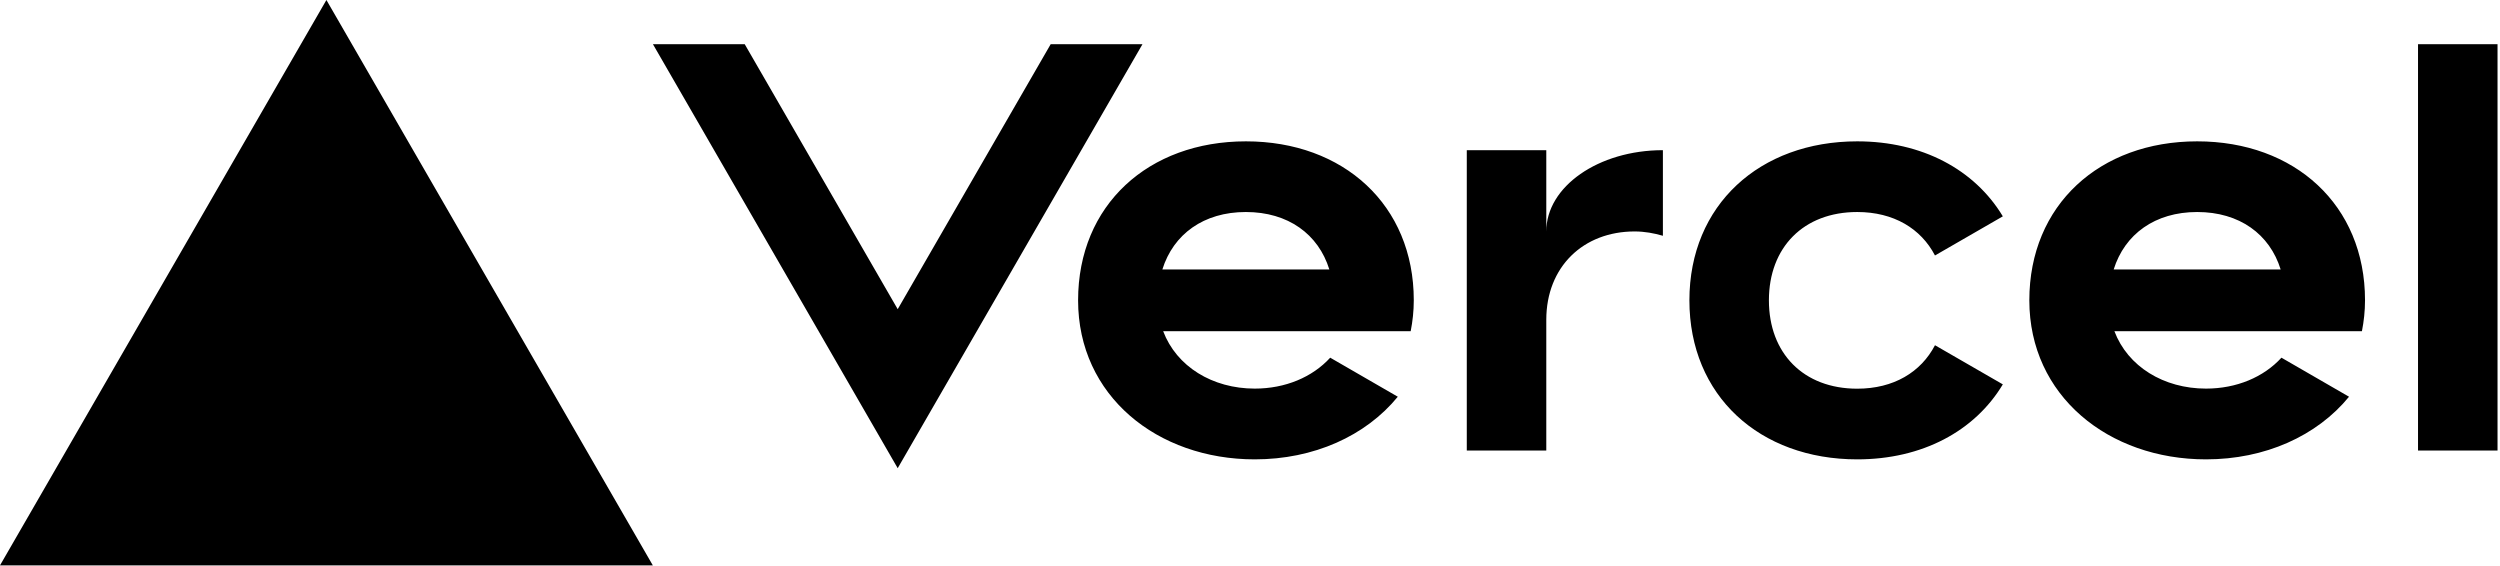
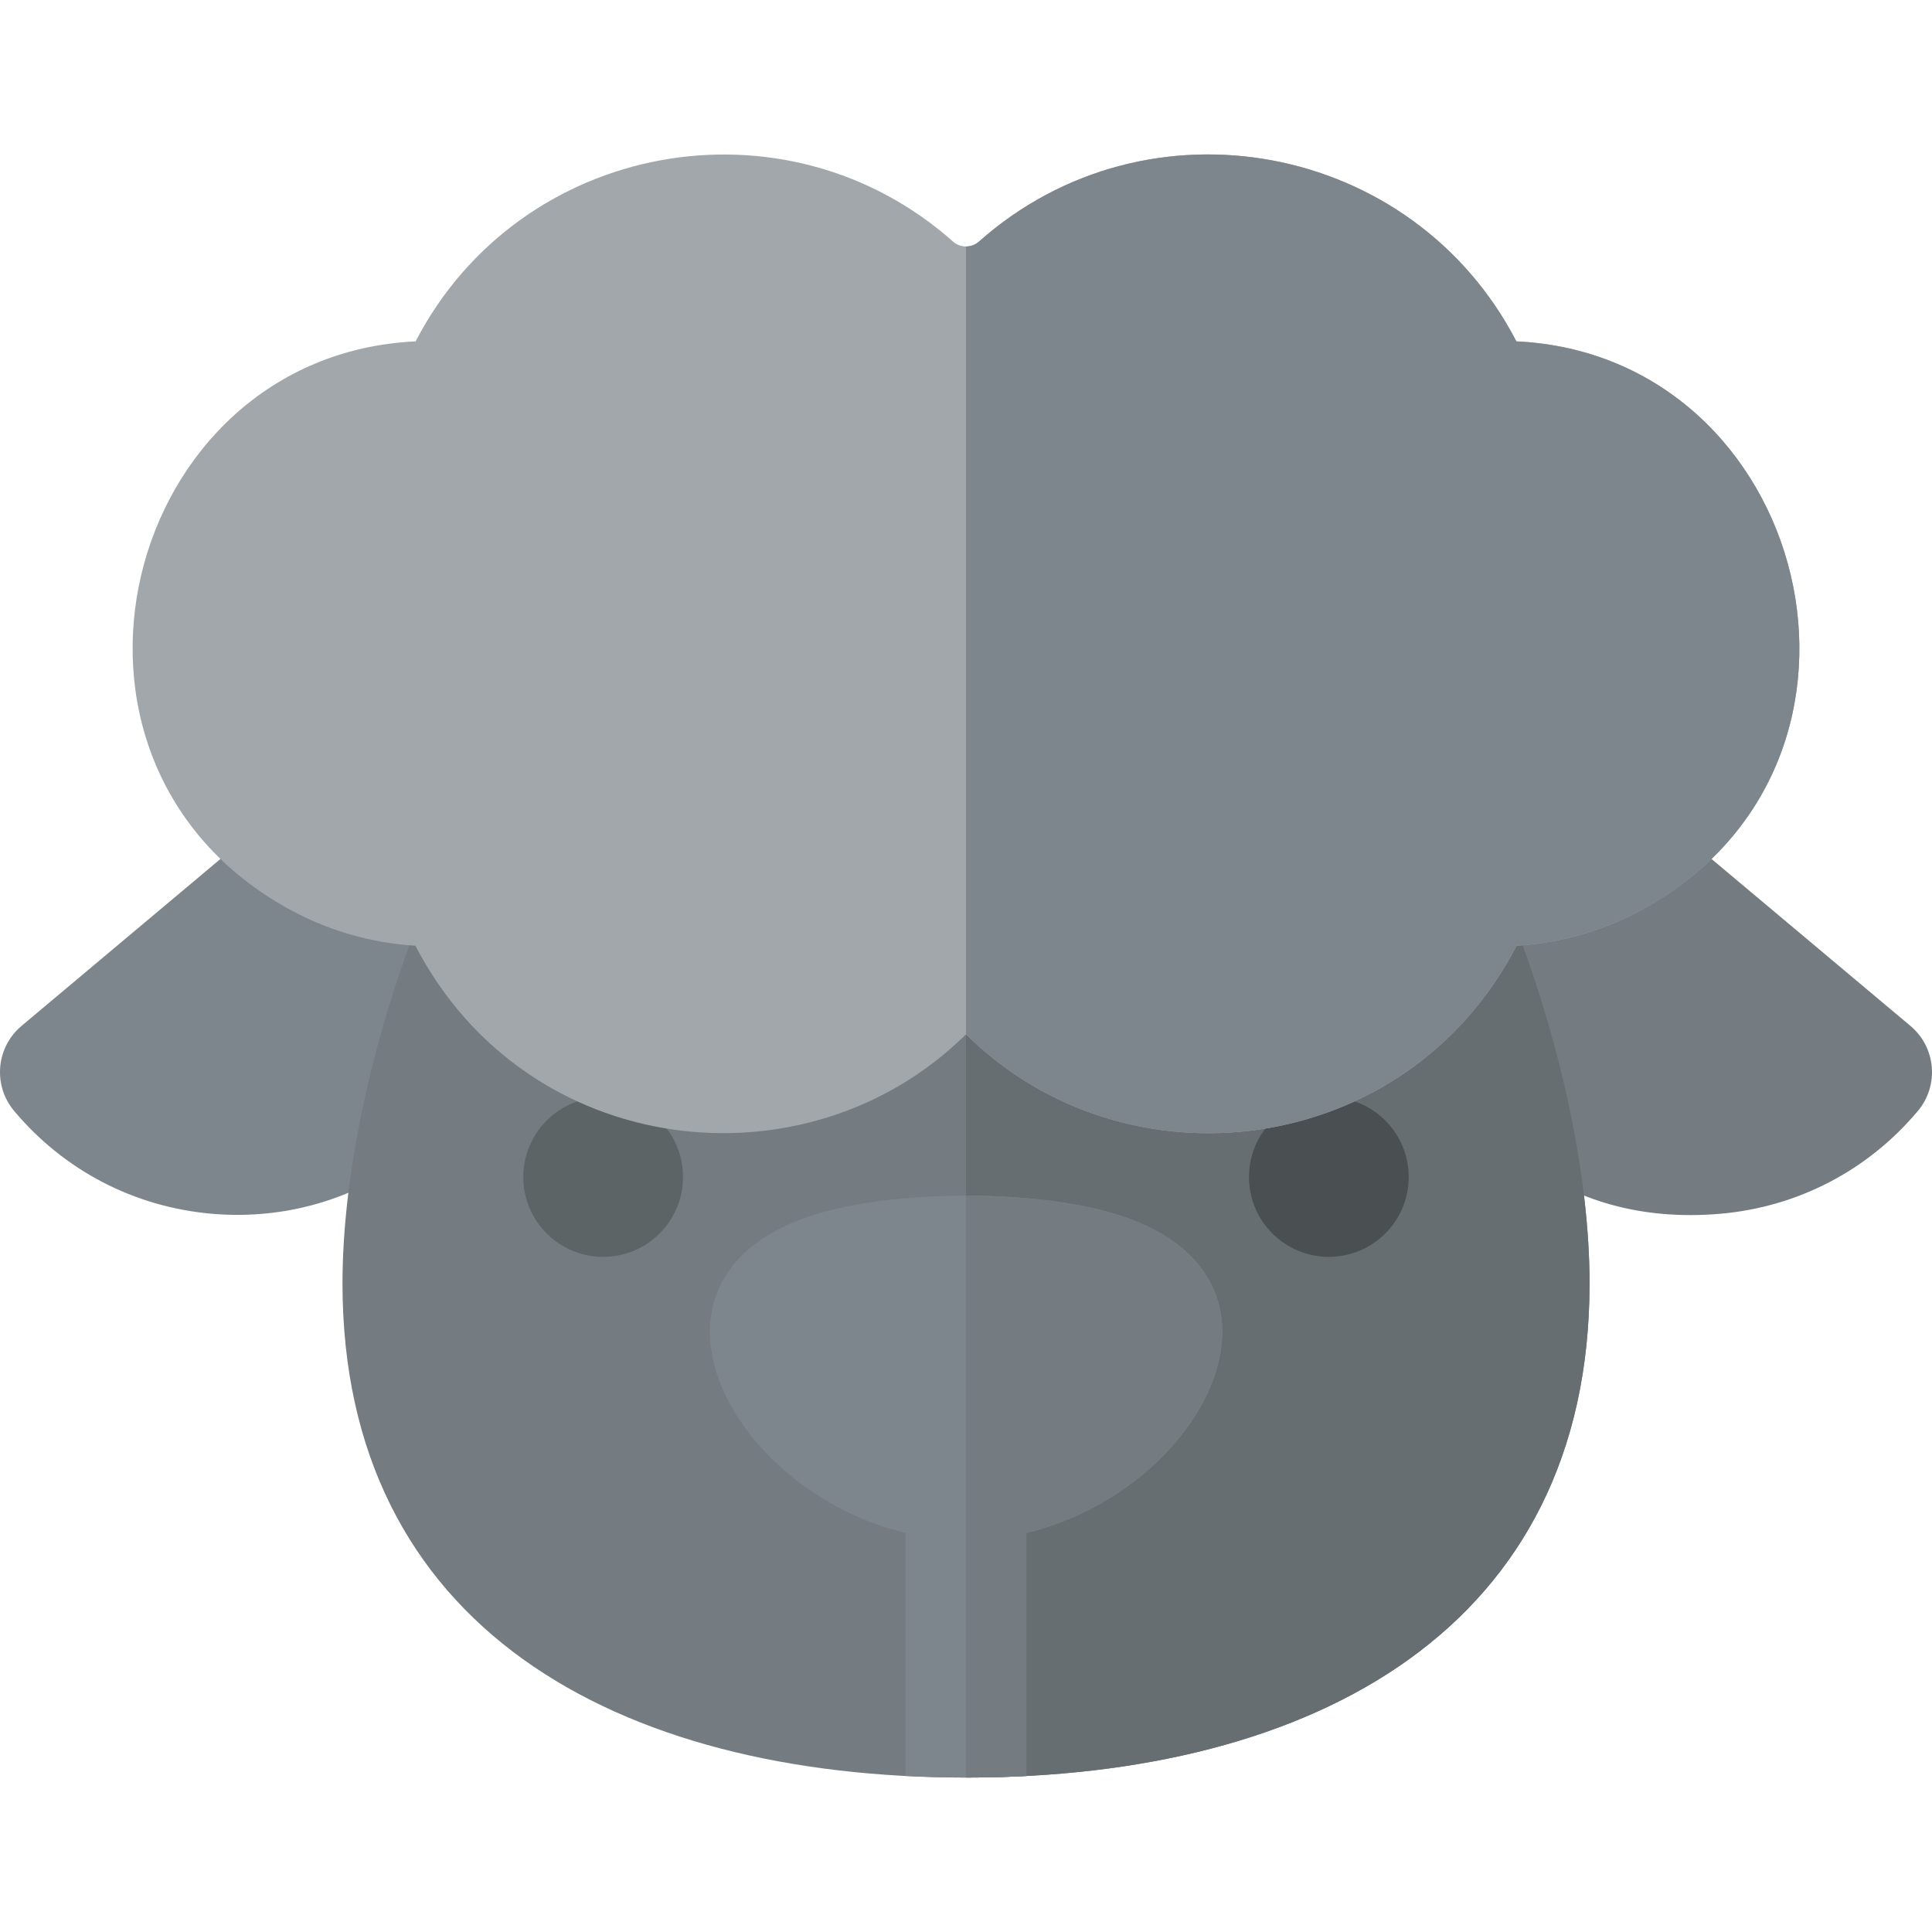
- <svg xmlns="http://www.w3.org/2000/svg" width="283" height="64" viewBox="0 0 283 64" fill="none">
-   <path d="M141.04 16c-11.04 0-19 7.2-19 18s8.96 18 20 18c6.67 0 12.55-2.64 16.19-7.09l-7.65-4.42c-2.02 2.21-5.09 3.5-8.54 3.5-4.79 0-8.86-2.5-10.37-6.5h28.02c.22-1.12.35-2.28.35-3.5 0-10.79-7.96-17.99-19-17.99zm-9.46 14.5c1.25-3.99 4.67-6.5 9.45-6.5 4.79 0 8.21 2.51 9.45 6.5h-18.9zM248.72 16c-11.04 0-19 7.2-19 18s8.96 18 20 18c6.67 0 12.55-2.64 16.19-7.09l-7.65-4.42c-2.02 2.21-5.09 3.5-8.54 3.5-4.79 0-8.86-2.5-10.37-6.5h28.02c.22-1.12.35-2.28.35-3.5 0-10.79-7.96-17.99-19-17.99zm-9.45 14.5c1.25-3.99 4.67-6.5 9.45-6.5 4.79 0 8.21 2.51 9.45 6.5h-18.9zM200.24 34c0 6 3.92 10 10 10 4.12 0 7.21-1.87 8.8-4.92l7.68 4.43c-3.18 5.3-9.14 8.49-16.48 8.49-11.05 0-19-7.2-19-18s7.96-18 19-18c7.34 0 13.29 3.19 16.48 8.49l-7.68 4.43c-1.59-3.05-4.68-4.92-8.8-4.92-6.07 0-10 4-10 10zm82.48-29v46h-9V5h9zM36.95 0L73.9 64H0L36.95 0zm92.38 5l-27.71 48L73.91 5H84.3l17.32 30 17.32-30h10.39zm58.91 12v9.69c-1-.29-2.06-.49-3.2-.49-5.81 0-10 4-10 10V51h-9V17h9v9.2c0-5.08 5.91-9.2 13.2-9.2z" fill="#000" />
+ <svg xmlns="http://www.w3.org/2000/svg" version="1.1" id="Layer_1" x="0px" y="0px" viewBox="0 0 512.001 512.001" style="enable-background:new 0 0 512.001 512.001;" xml:space="preserve">
+   <path style="fill:#747C81;" d="M392.797,218.631c9.745,0.773,18.915-1.167,27.244-5.767c5.792-3.202,12.955-2.505,18.022,1.75  l68.224,57.26c6.768,5.68,7.65,15.771,1.971,22.54c-13.235,15.774-31.82,25.448-52.331,27.244  C370.257,329.133,352.409,215.457,392.797,218.631z" />
+   <path style="fill:#7D868C;" d="M56.074,321.655c-20.511-1.795-39.095-11.47-52.331-27.244c-5.68-6.769-4.797-16.86,1.971-22.54  l68.224-57.26c5.068-4.254,12.23-4.949,18.022-1.75c8.33,4.601,17.496,6.544,27.245,5.767c25.971-2.06,30.796,53.684-6.869,85.282  l0,0C96.925,316.847,77.06,323.486,56.074,321.655z" />
+   <path style="fill:#747C81;" d="M256,471.071c-92.809,0-165.237-40.039-165.237-130.944c0-28.753,7.676-64.635,21.059-98.444  c2.24-5.658,7.492-9.554,13.555-10.057c6.065-0.519,11.886,2.475,15.026,7.685c23.091,38.311,78.382,38.675,102.025,0.81  c6.262-10.028,20.888-10.019,27.143,0c23.692,37.943,78.98,37.426,102.025-0.81c3.14-5.21,8.964-8.192,15.026-7.685  c6.063,0.502,11.315,4.399,13.554,10.055c13.391,33.826,21.07,69.708,21.07,98.445C421.248,431.171,348.669,471.071,256,471.071z" />
+   <path style="fill:#676E72;" d="M400.178,241.682c-2.239-5.657-7.491-9.553-13.554-10.055c-6.062-0.507-11.886,2.476-15.026,7.685  c-23.045,38.236-78.334,38.753-102.025,0.81c-3.129-5.01-8.35-7.517-13.572-7.517v238.466c92.669,0,165.248-39.9,165.248-130.944  C421.248,311.389,413.569,275.508,400.178,241.682z" />
+   <path style="fill:#7D868C;" d="M297.974,322.493c-21.623-7.501-62.317-7.503-83.95,0c-49.576,17.197-20.775,72.553,25.975,83.75  v64.413c5.233,0.272,10.566,0.415,16,0.415c5.434,0,10.767-0.143,16-0.415v-64.413C318.586,395.086,347.723,339.749,297.974,322.493  z" />
+   <path style="fill:#747C81;" d="M297.974,322.493c-10.813-3.75-26.394-5.627-41.974-5.627v154.204c5.434,0,10.767-0.143,16-0.415  v-64.413C318.586,395.086,347.723,339.749,297.974,322.493z" />
+   <circle style="fill:#5C6466;" cx="159.84" cy="311.915" r="21.166" />
+   <circle style="fill:#4A5052;" cx="352.16" cy="311.915" r="21.166" />
+   <path style="fill:#A2A7AB;" d="M255.999,274.092c-42.183,41.782-116.443,33.334-145.913-23.461  c-11.812-0.738-23.252-4.043-33.598-9.757C5.082,201.54,32.557,94.125,110.144,90.465c27.506-53.074,97.853-66.025,142.447-26.423  c1.911,1.699,4.908,1.701,6.819,0c44.715-39.71,114.999-26.541,142.446,26.423c77.411,3.649,105.182,111.009,33.639,150.417  c-10.34,5.709-21.776,9.008-33.581,9.748C372.568,307.173,298.411,316.106,255.999,274.092z" />
+   <path style="fill:#7D868C;" d="M401.857,90.465c-27.447-52.964-97.732-66.134-142.446-26.423c-0.956,0.85-2.183,1.276-3.41,1.275  v208.776c42.412,42.014,116.568,33.08,145.914-23.462c11.805-0.739,23.24-4.039,33.581-9.748  C507.039,201.474,479.268,94.116,401.857,90.465z" />
</svg>
